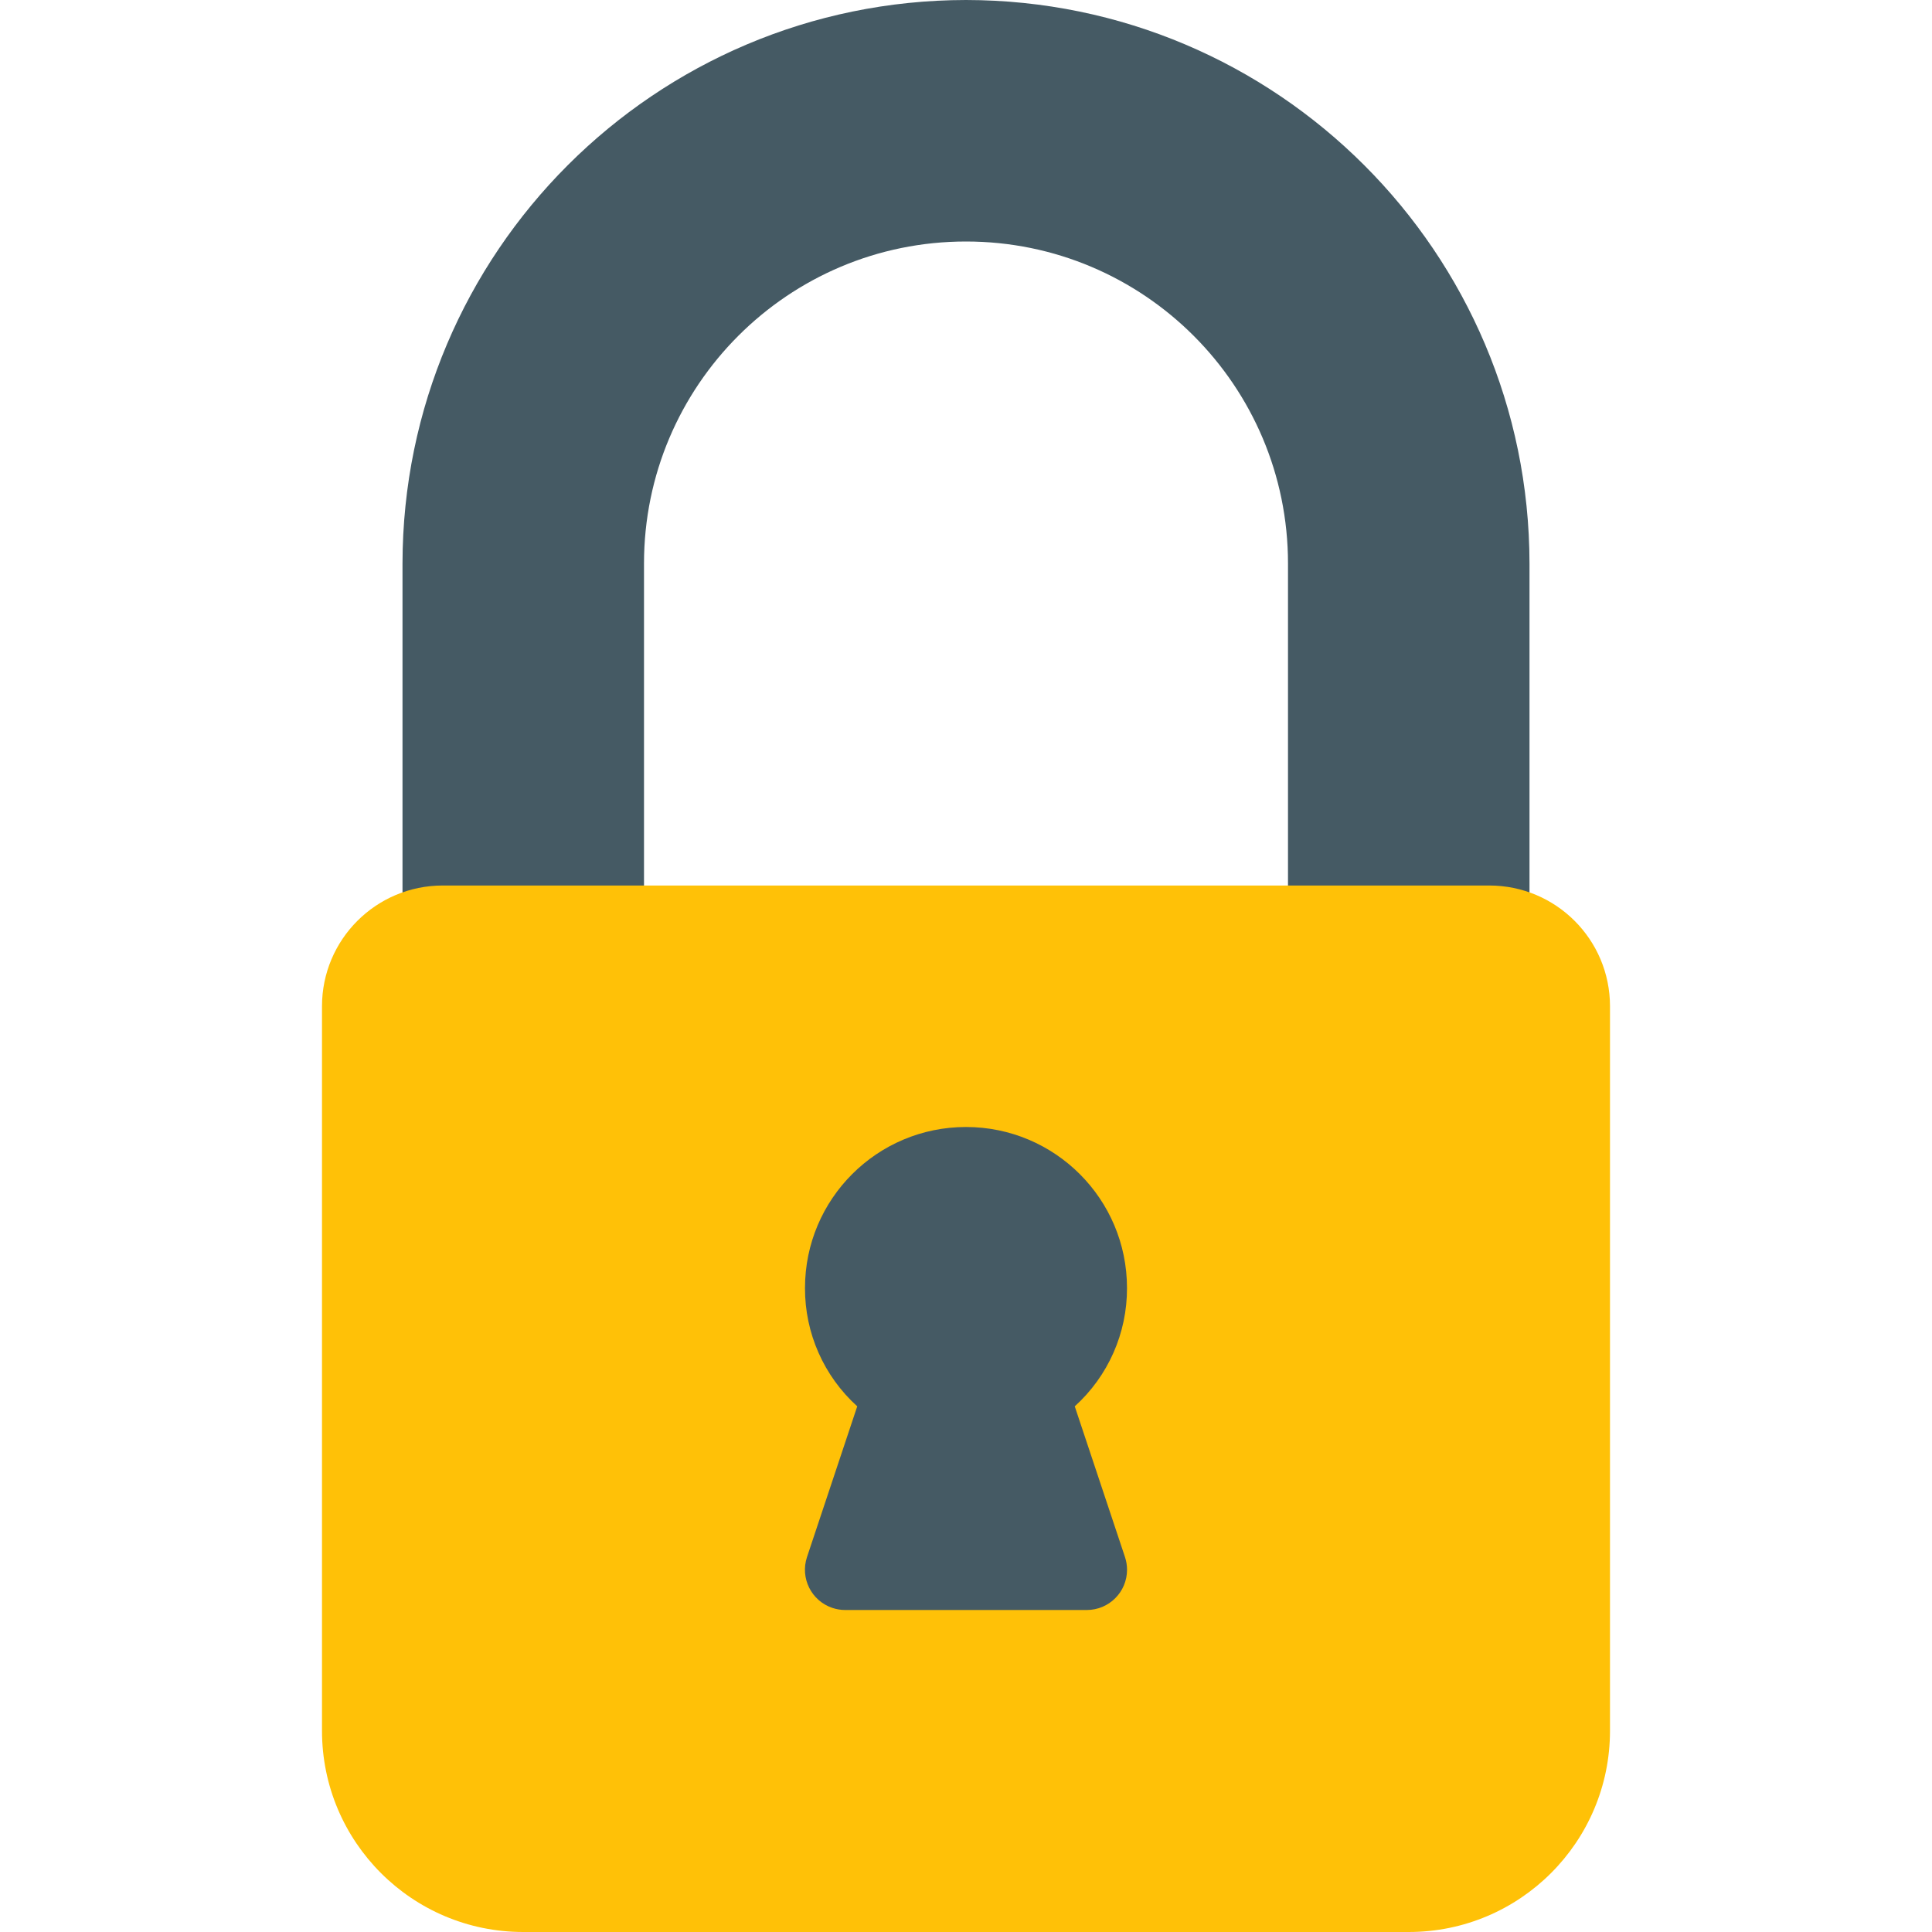
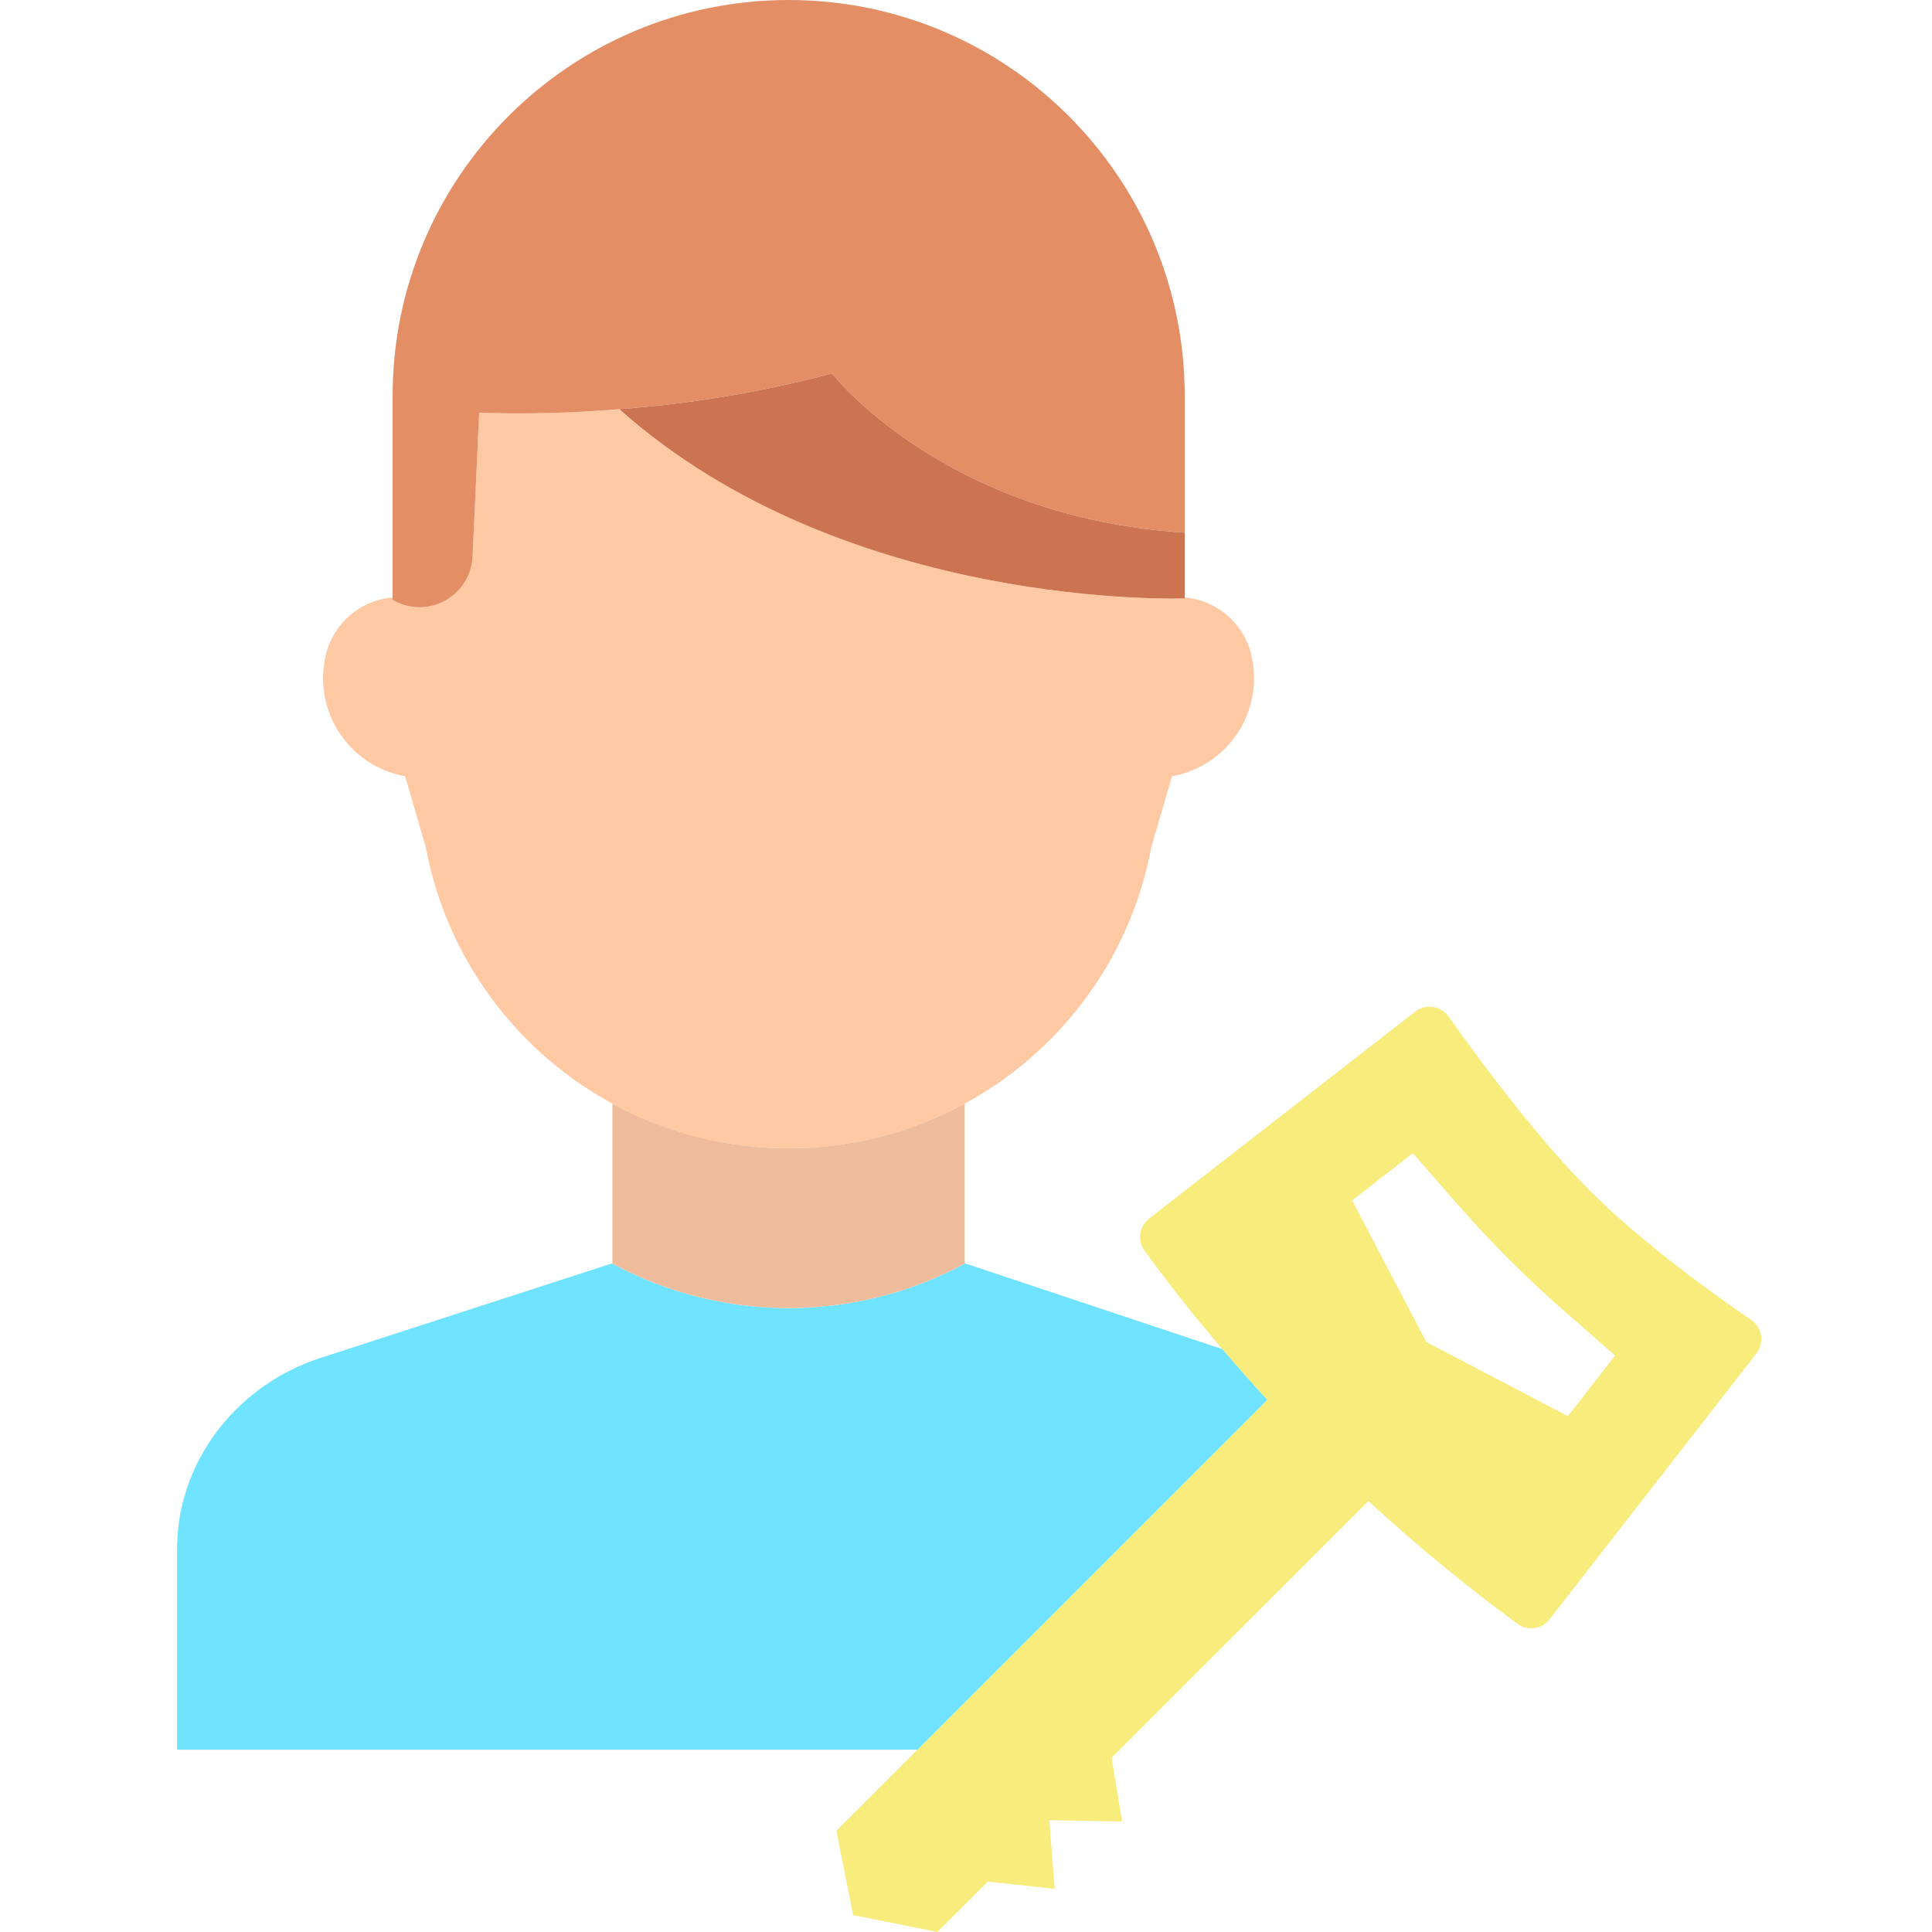
- <svg xmlns="http://www.w3.org/2000/svg" version="1.1" id="Capa_1" x="0px" y="0px" viewBox="0 0 512 512" style="enable-background:new 0 0 512 512;" xml:space="preserve">
-   <path style="fill:#455A64;" d="M256,0c-82.436,0.094-149.239,66.898-149.333,149.333v96c0,5.891,4.776,10.667,10.667,10.667H160  c5.891,0,10.667-4.776,10.667-10.667v-96C170.667,102.205,208.872,64,256,64s85.333,38.205,85.333,85.333v96  c0,5.891,4.776,10.667,10.667,10.667h42.667c5.891,0,10.667-4.776,10.667-10.667v-96C405.239,66.898,338.436,0.094,256,0z" />
-   <path style="fill:#FFC107;" d="M394.667,234.667H117.333c-17.673,0-32,14.327-32,32v192c0,29.455,23.878,53.333,53.333,53.333  h234.667c29.455,0,53.333-23.878,53.333-53.333v-192C426.667,248.994,412.34,234.667,394.667,234.667z" />
-   <path style="fill:#455A64;" d="M284.821,372.693c8.858-8.014,13.892-19.415,13.845-31.36c0-23.564-19.103-42.667-42.667-42.667  s-42.667,19.103-42.667,42.667c-0.046,11.945,4.987,23.346,13.845,31.36l-13.312,39.936c-1.862,5.589,1.16,11.629,6.749,13.491  c1.091,0.363,2.234,0.548,3.384,0.547h64c5.891,0.007,10.673-4.762,10.68-10.653c0.001-1.15-0.183-2.293-0.547-3.384  L284.821,372.693z" />
-   <g>
- </g>
-   <g>
- </g>
-   <g>
- </g>
-   <g>
- </g>
-   <g>
- </g>
-   <g>
- </g>
-   <g>
- </g>
-   <g>
- </g>
-   <g>
- </g>
-   <g>
- </g>
-   <g>
- </g>
-   <g>
- </g>
-   <g>
- </g>
-   <g>
- </g>
-   <g>
- </g>
+ <svg xmlns="http://www.w3.org/2000/svg" height="480pt" viewBox="-43 0 479 480" width="480pt">
+   <path d="m316.41 252.57c6.562 9.289 21.363 29.52 35.062 43.23 13.309 13.309 31.348 26.168 40.078 32.109 1.328.902 2.219 2.316 2.469 3.902.246 1.586-.172 3.203-1.156 4.469l-51.352 66.008c-1.934 2.484-5.492 2.98-8.031 1.121-12.883-9.473-25.234-19.648-37-30.48l-43.527 43.52-20.27 20.27 2.598 15.832-18.09-.34 1.359 17.07-16.629-1.793-12.52 12.512-20.941-4.191-4.18-20.938 107.07-107.07c-3.801-4.129-7.52-8.332-11.16-12.602-6.73-7.891-13.168-16.027-19.32-24.41-1.867-2.535-1.375-6.094 1.109-8.027l66.121-51.422c1.254-.973 2.848-1.391 4.418-1.16 1.57.234 2.977 1.098 3.891 2.391zm29.633 99.27 11.719-15.07-12.641-11.059c-9.426-8.258-18.297-17.129-26.551-26.562l-11.059-12.637-15.078 11.727 18.43 35.184zm0 0" fill="#f8ec7d" />
+   <path d="m110.363 101.648c56.387 50.25 140.477 47.023 140.477 47.023v-.223c7.984.672 14.641 6.383 16.523 14.172 1.625 6.645.426 13.668-3.312 19.398s-9.68 9.66-16.418 10.852v.148l-5.102 17.531c-8.148 43.348-46.004 74.754-90.113 74.754s-81.969-31.406-90.117-74.754l-5.098-17.531v-.148c-6.738-1.191-12.684-5.117-16.422-10.852-3.738-5.73-4.938-12.754-3.309-19.398 1.887-7.809 8.566-13.523 16.57-14.18v.578c2.016 1.207 4.32 1.844 6.668 1.852 7.066 0 12.883-5.555 13.199-12.609l1.633-35.723c11.613.387 23.238.09 34.82-.891zm0 0" fill="#ffc9a4" />
+   <path d="m163.211 92.789c-17.305 4.574-34.996 7.539-52.848 8.859-11.582.98-23.207 1.277-34.82.891l-1.633 35.723c-.316 7.055-6.133 12.609-13.199 12.609-2.348-.008-4.652-.645-6.668-1.852v-50.621c0-54.344 44.055-98.398 98.398-98.398s98.398 44.055 98.398 98.398v33.953c-59.887-3.863-87.629-39.562-87.629-39.562zm0 0" fill="#e48e66" />
+   <path d="m196.293 313.891 63.898 21.309c3.641 4.281 7.359 8.48 11.16 12.602l-86.898 86.898h-183.953v-49.398c-.031-3.715.363-7.426 1.172-11.051.16-.648.32-1.301.5-1.941 4.57-16.637 17.609-29.637 34.02-34.957l72.352-23.461c27.375 14.801 60.371 14.801 87.75 0zm0 0" fill="#6fe3ff" />
+   <path d="m108.652 274.191c27.297 14.812 60.234 14.812 87.531 0v39.66l.109.039c-27.379 14.801-60.375 14.801-87.75 0l.109-.039zm0 0" fill="#efbd9c" />
+   <path d="m163.211 92.789s27.742 35.699 87.629 39.562v16.32s-84.09 3.227-140.477-47.023c17.852-1.32 35.543-4.285 52.848-8.859zm0 0" fill="#cc7350" />
</svg>
